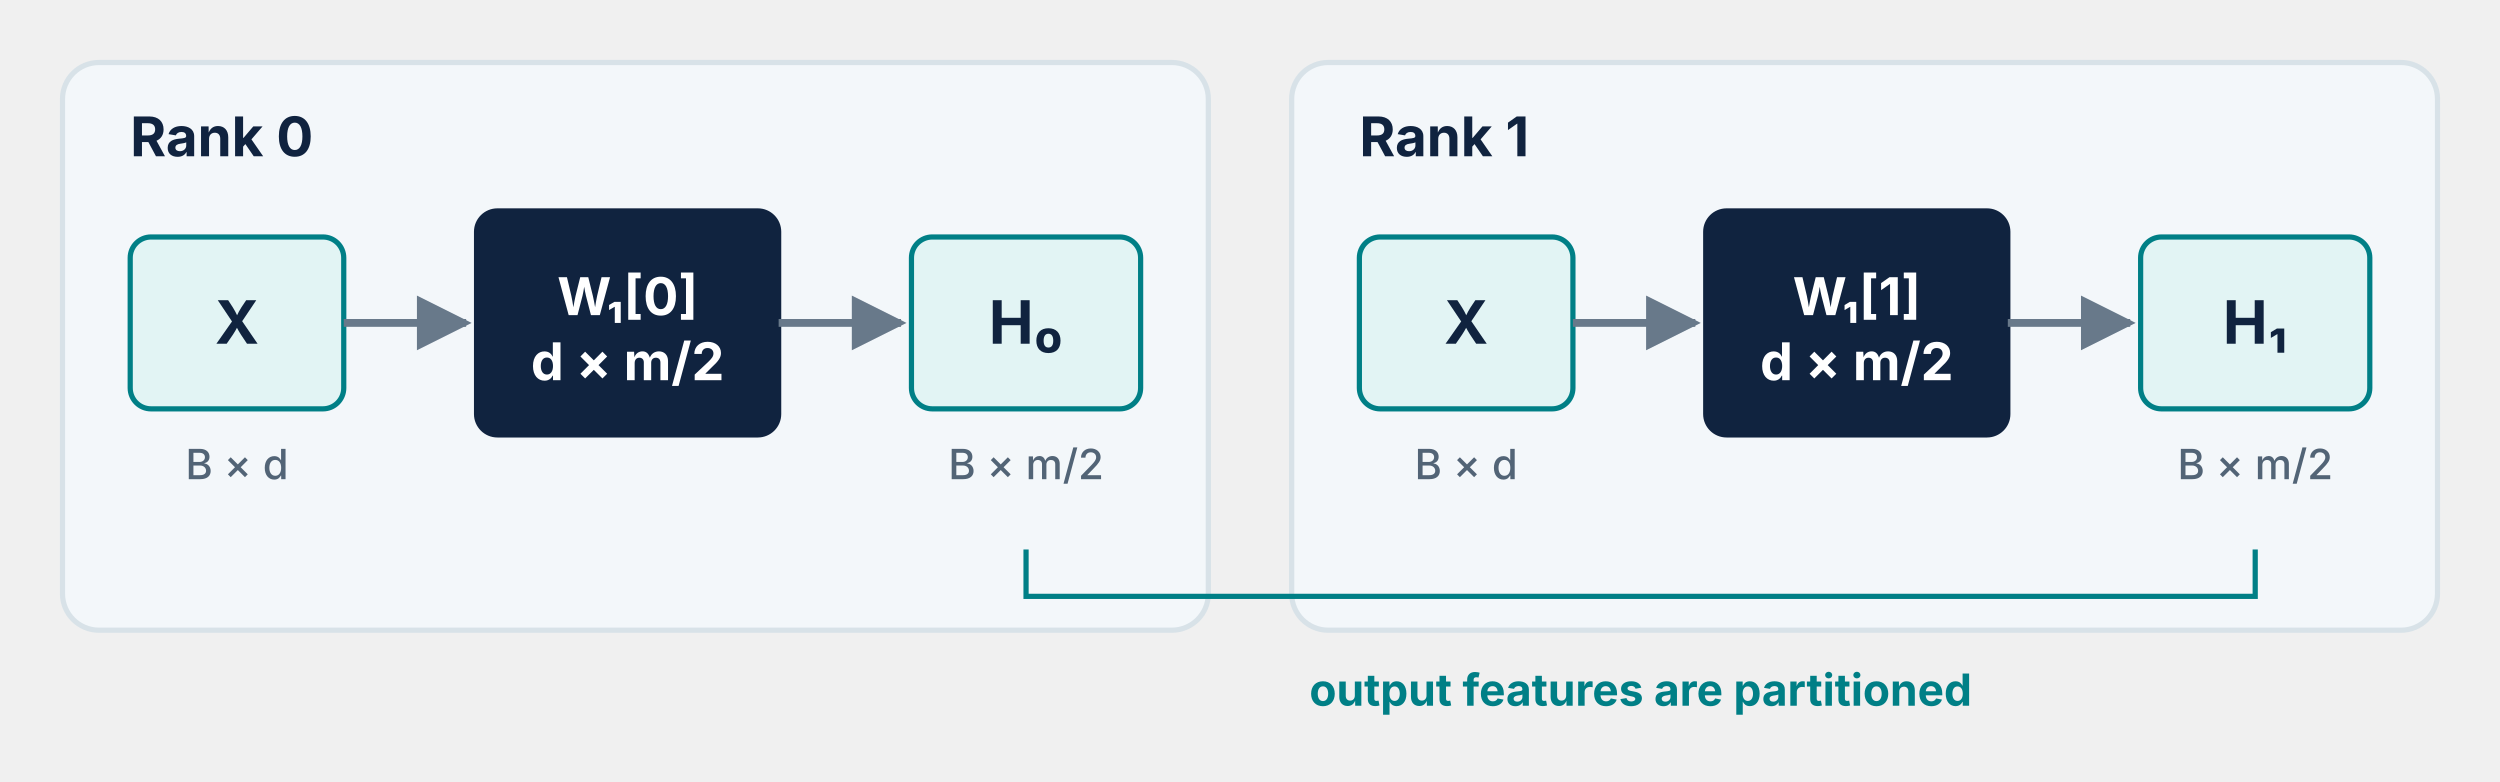
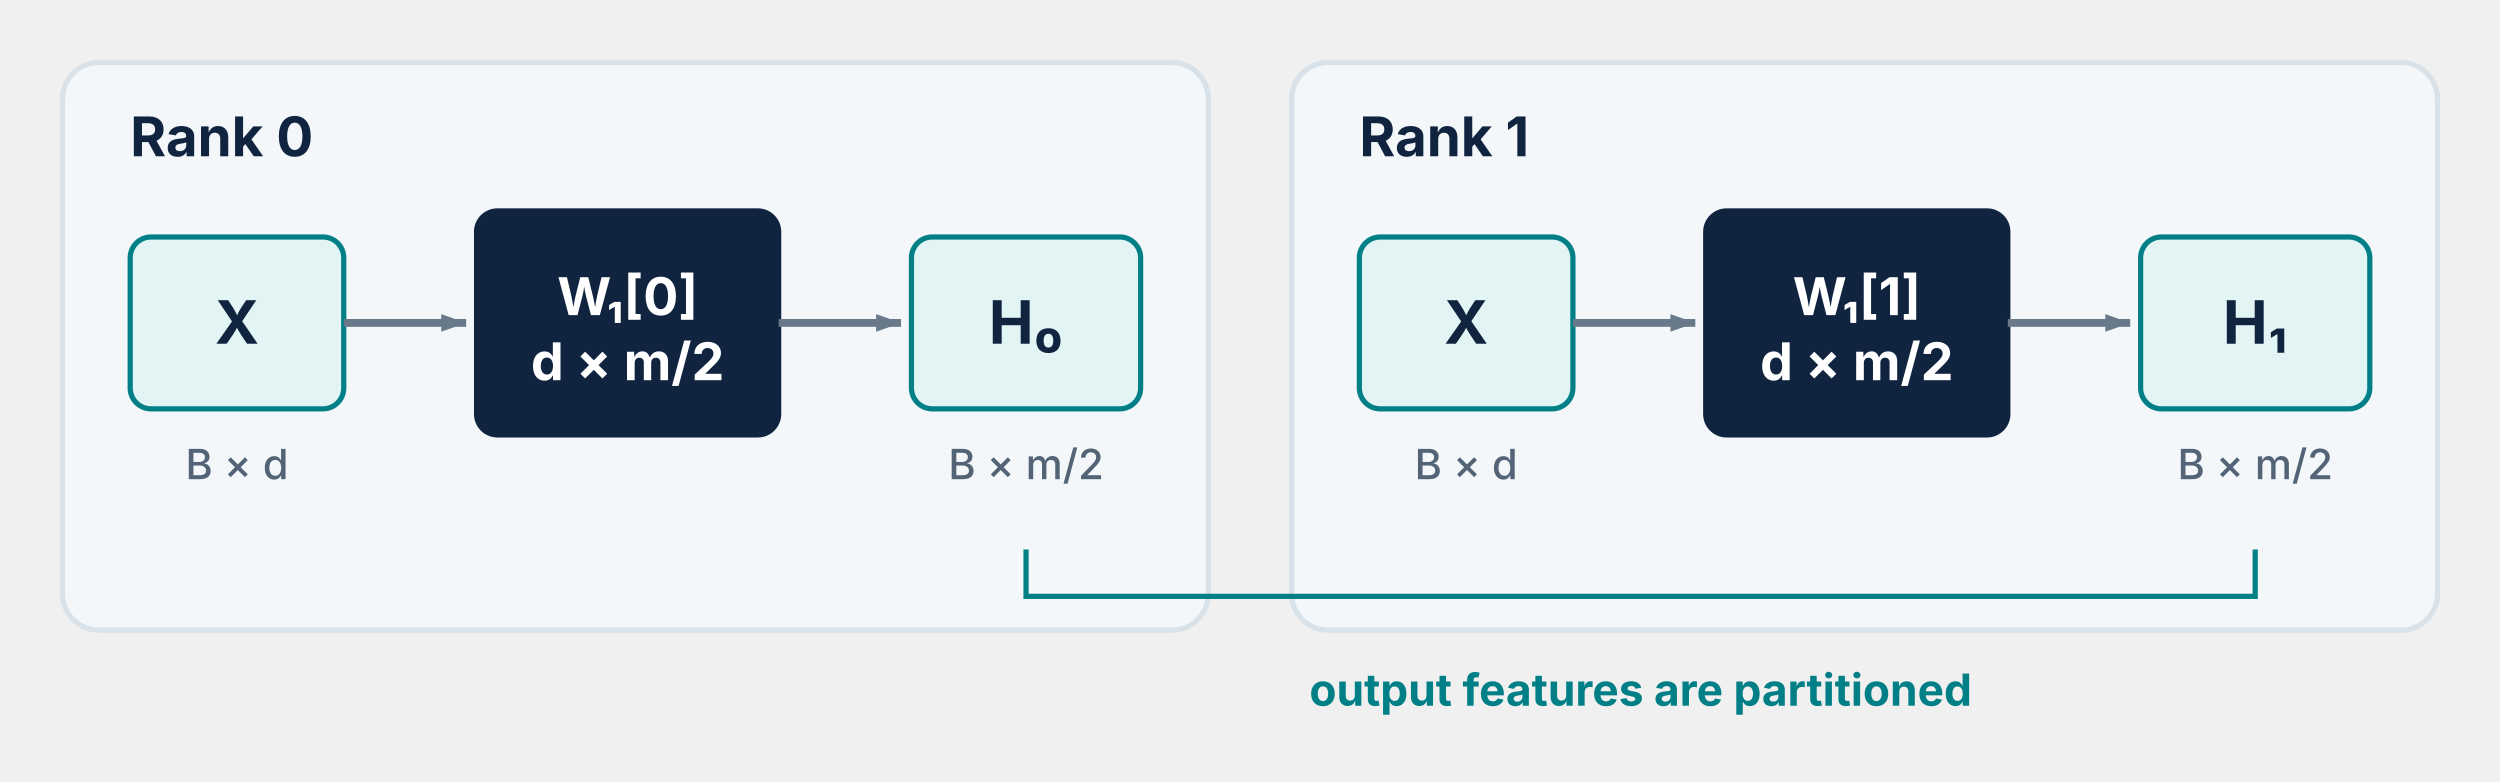
<svg xmlns="http://www.w3.org/2000/svg" viewBox="0 0 960 300" role="img" aria-labelledby="title desc">
  <defs>
-     <marker id="arrow" viewBox="0 0 10 10" refX="9" refY="5" markerWidth="7" markerHeight="7" orient="auto">
-       <path d="M0 0 10 5 0 10z" fill="#68798a" />
+     <marker id="arrow" viewBox="0 0 10 8" refX="8.5" refY="4" markerWidth="3.8" markerHeight="3.0" orient="auto">
+       <path d="M0 1L8.5 4L0 7z" fill="#68798a" />
    </marker>
    <style>
      text{font-family:Inter,ui-sans-serif,system-ui,-apple-system,BlinkMacSystemFont,"Segoe UI",sans-serif}.lane{fill:#f3f7fa;stroke:#d8e2e8;stroke-width:2}.weight{fill:#10233f;stroke:#10233f;stroke-width:2}.activation{fill:#e2f4f4;stroke:#007f86;stroke-width:2}.flow{fill:none;stroke:#68798a;stroke-width:3;marker-end:url(#arrow)}.bracket{fill:none;stroke:#007f86;stroke-width:2}.rank{fill:#10233f;font-size:21px;font-weight:700}.label{fill:#10233f;font-size:23px;font-weight:700}.inverse{fill:#fff;font-size:20px;font-weight:700}.dim{fill:#526476;font-size:16px;font-weight:500}.note{fill:#007f86;font-size:17px;font-weight:650}
      @media(prefers-color-scheme:dark){.lane{fill:#182534;stroke:#2c4052}.weight{fill:#2c4052;stroke:#54d2d8}.activation{fill:#173b40;stroke:#54d2d8}.rank,.label{fill:#f3f7fa}.dim{fill:#b9c8d5}.note{fill:#54d2d8}.bracket{stroke:#54d2d8}}
    </style>
  </defs>
  <rect class="lane" x="24" y="24" width="440" height="218" rx="14" />
  <rect class="lane" x="496" y="24" width="440" height="218" rx="14" />
  <text class="rank" x="50" y="60">Rank 0</text>
  <text class="rank" x="522" y="60">Rank 1</text>
  <rect class="activation" x="50" y="91" width="82" height="66" rx="8" />
  <text class="label" x="91" y="132" text-anchor="middle">X</text>
  <text class="dim" x="91" y="184" text-anchor="middle">B × d</text>
  <rect class="weight" x="183" y="81" width="116" height="86" rx="8" />
  <text class="inverse" x="241" y="121" text-anchor="middle">W₁[0]</text>
  <text class="inverse" x="241" y="146" text-anchor="middle">d × m/2</text>
  <rect class="activation" x="350" y="91" width="88" height="66" rx="8" />
  <text class="label" x="394" y="132" text-anchor="middle">H₀</text>
  <text class="dim" x="394" y="184" text-anchor="middle">B × m/2</text>
  <path class="flow" d="M132 124H179" />
  <path class="flow" d="M299 124H346" />
  <rect class="activation" x="522" y="91" width="82" height="66" rx="8" />
  <text class="label" x="563" y="132" text-anchor="middle">X</text>
  <text class="dim" x="563" y="184" text-anchor="middle">B × d</text>
  <rect class="weight" x="655" y="81" width="116" height="86" rx="8" />
  <text class="inverse" x="713" y="121" text-anchor="middle">W₁[1]</text>
  <text class="inverse" x="713" y="146" text-anchor="middle">d × m/2</text>
  <rect class="activation" x="822" y="91" width="88" height="66" rx="8" />
  <text class="label" x="866" y="132" text-anchor="middle">H₁</text>
  <text class="dim" x="866" y="184" text-anchor="middle">B × m/2</text>
  <path class="flow" d="M604 124H651" />
  <path class="flow" d="M771 124H818" />
  <path class="bracket" d="M394 211v18h472v-18" />
  <text class="note" x="630" y="271" text-anchor="middle">output features are partitioned</text>
</svg>
